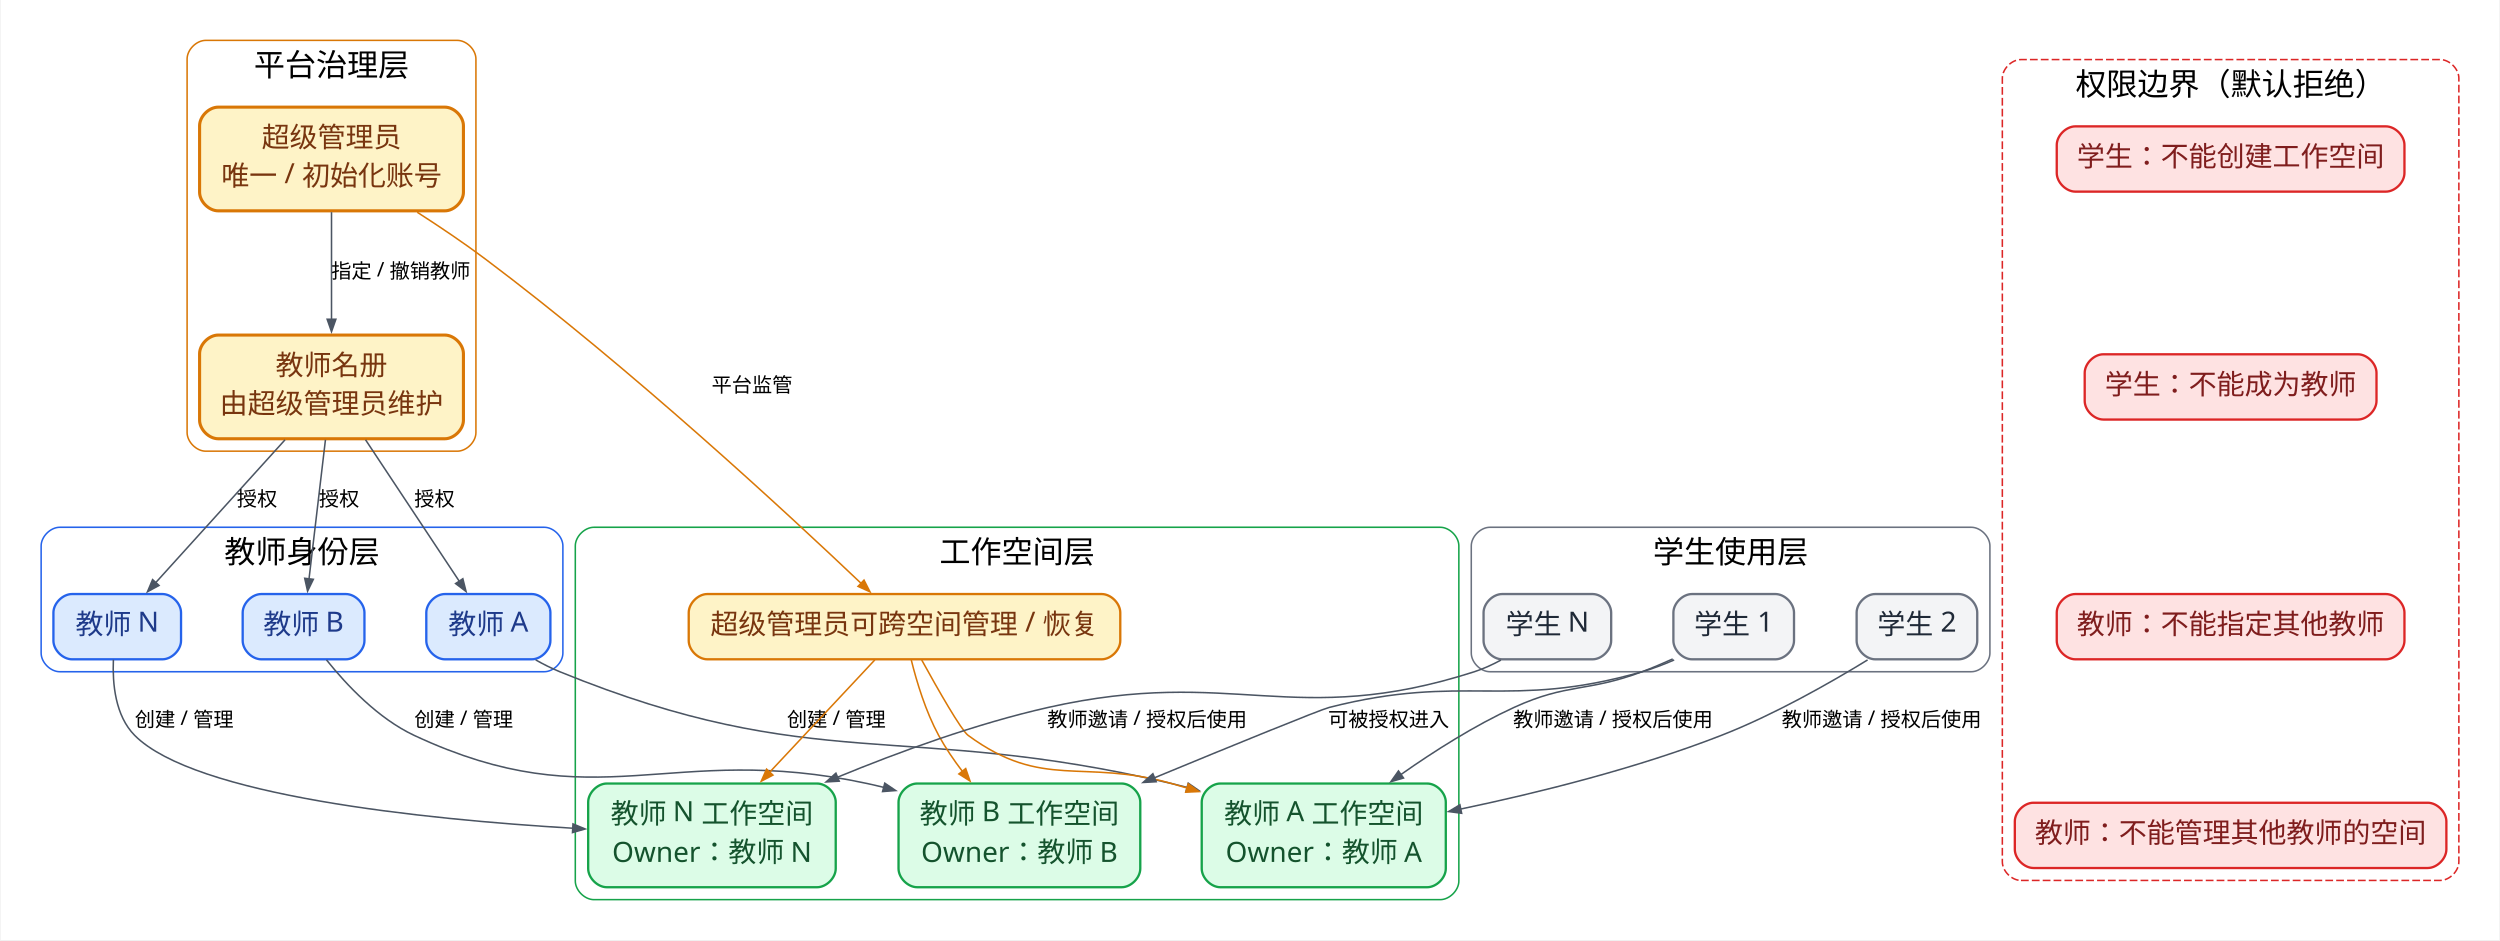
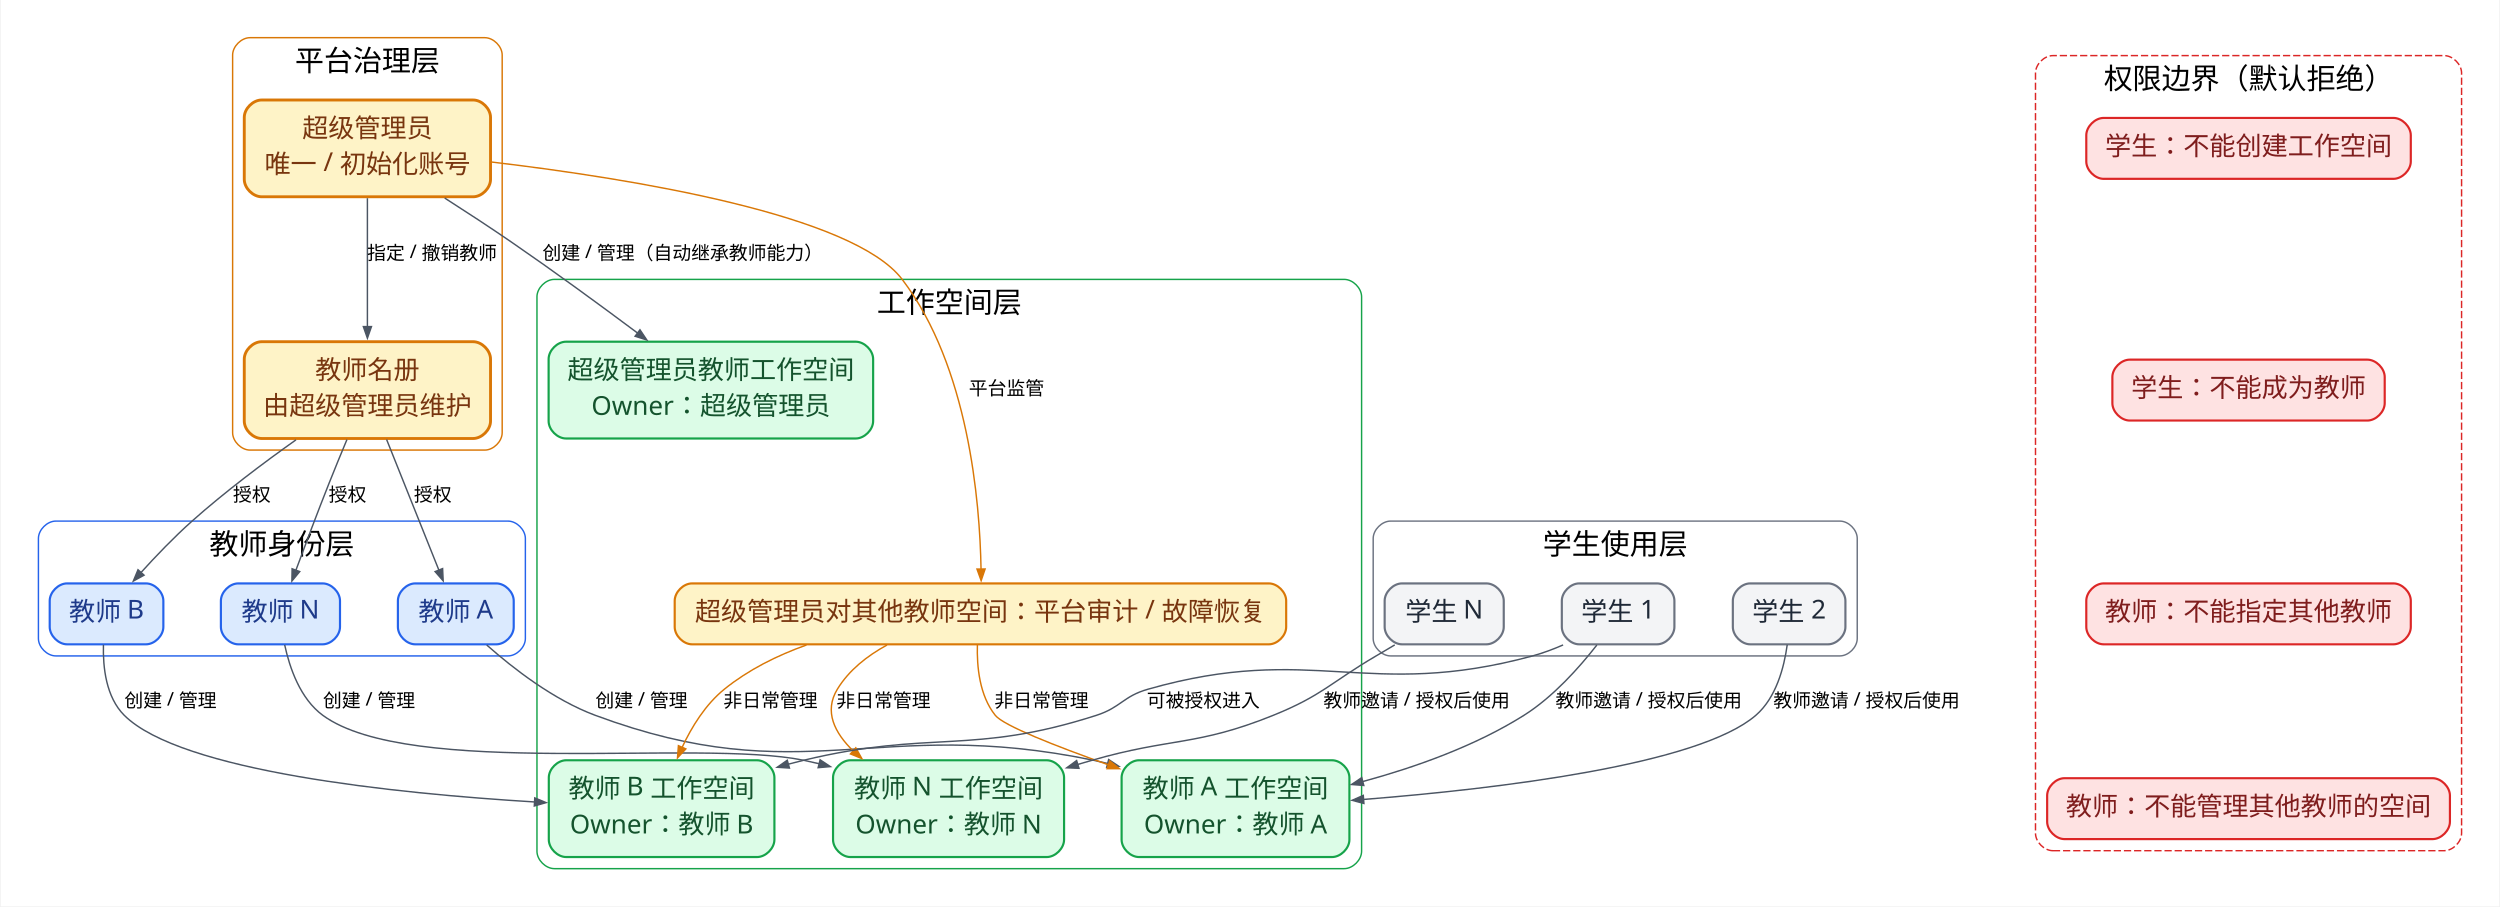
- <svg xmlns="http://www.w3.org/2000/svg" width="1609pt" height="605pt" viewBox="0.00 0.00 1609.00 605.37">
-   <g id="graph0" class="graph" transform="scale(1 1) rotate(0) translate(18 587.37)">
-     <polygon fill="white" stroke="none" points="-18,18 -18,-587.37 1591,-587.37 1591,18 -18,18" />
+ <svg xmlns="http://www.w3.org/2000/svg" width="1724pt" height="625pt" viewBox="0.00 0.00 1724.00 625.37">
+   <g id="graph0" class="graph" transform="scale(1 1) rotate(0) translate(18 607.37)">
+     <polygon fill="white" stroke="none" points="-18,18 -18,-607.37 1706,-607.37 1706,18 -18,18" />
    <g id="clust1" class="cluster">
-       <path fill="white" stroke="#d97706" d="M114,-296.81C114,-296.81 276,-296.81 276,-296.81 282,-296.81 288,-302.81 288,-308.81 288,-308.81 288,-549.37 288,-549.37 288,-555.37 282,-561.37 276,-561.37 276,-561.37 114,-561.37 114,-561.37 108,-561.37 102,-555.37 102,-549.37 102,-549.37 102,-308.81 102,-308.81 102,-302.81 108,-296.81 114,-296.81" />
-       <text text-anchor="middle" x="195" y="-538.37" font-family="Microsoft YaHei" font-size="20.00">平台治理层</text>
+       <path fill="white" stroke="#d97706" d="M154,-296.81C154,-296.81 316,-296.81 316,-296.81 322,-296.81 328,-302.81 328,-308.81 328,-308.81 328,-569.37 328,-569.37 328,-575.37 322,-581.37 316,-581.37 316,-581.37 154,-581.37 154,-581.37 148,-581.37 142,-575.37 142,-569.37 142,-569.37 142,-308.81 142,-308.81 142,-302.81 148,-296.81 154,-296.81" />
+       <text text-anchor="middle" x="235" y="-558.37" font-family="Microsoft YaHei" font-size="20.00">平台治理层</text>
    </g>
    <g id="clust2" class="cluster">
      <path fill="white" stroke="#2563eb" d="M20,-154.78C20,-154.78 332,-154.78 332,-154.78 338,-154.78 344,-160.78 344,-166.78 344,-166.78 344,-235.81 344,-235.81 344,-241.81 338,-247.81 332,-247.81 332,-247.81 20,-247.81 20,-247.81 14,-247.81 8,-241.81 8,-235.81 8,-235.81 8,-166.78 8,-166.78 8,-160.78 14,-154.78 20,-154.78" />
      <text text-anchor="middle" x="176" y="-224.81" font-family="Microsoft YaHei" font-size="20.00">教师身份层</text>
    </g>
    <g id="clust3" class="cluster">
-       <path fill="white" stroke="#16a34a" d="M364,-8C364,-8 909,-8 909,-8 915,-8 921,-14 921,-20 921,-20 921,-235.81 921,-235.81 921,-241.81 915,-247.81 909,-247.81 909,-247.81 364,-247.81 364,-247.81 358,-247.81 352,-241.81 352,-235.81 352,-235.81 352,-20 352,-20 352,-14 358,-8 364,-8" />
-       <text text-anchor="middle" x="636.5" y="-224.81" font-family="Microsoft YaHei" font-size="20.00">工作空间层</text>
+       <path fill="white" stroke="#16a34a" d="M364,-8C364,-8 909,-8 909,-8 915,-8 921,-14 921,-20 921,-20 921,-402.59 921,-402.59 921,-408.59 915,-414.59 909,-414.59 909,-414.59 364,-414.59 364,-414.59 358,-414.59 352,-408.59 352,-402.59 352,-402.59 352,-20 352,-20 352,-14 358,-8 364,-8" />
+       <text text-anchor="middle" x="636.5" y="-391.59" font-family="Microsoft YaHei" font-size="20.00">工作空间层</text>
    </g>
    <g id="clust4" class="cluster">
      <path fill="white" stroke="#6b7280" d="M941,-154.78C941,-154.78 1251,-154.78 1251,-154.78 1257,-154.78 1263,-160.78 1263,-166.78 1263,-166.78 1263,-235.81 1263,-235.81 1263,-241.81 1257,-247.81 1251,-247.81 1251,-247.81 941,-247.81 941,-247.81 935,-247.81 929,-241.81 929,-235.81 929,-235.81 929,-166.78 929,-166.78 929,-160.78 935,-154.78 941,-154.78" />
      <text text-anchor="middle" x="1096" y="-224.81" font-family="Microsoft YaHei" font-size="20.00">学生使用层</text>
    </g>
    <g id="clust5" class="cluster">
-       <path fill="white" stroke="#dc2626" stroke-dasharray="5,2" d="M1283,-20.38C1283,-20.38 1553,-20.38 1553,-20.38 1559,-20.38 1565,-26.38 1565,-32.38 1565,-32.38 1565,-537 1565,-537 1565,-543 1559,-549 1553,-549 1553,-549 1283,-549 1283,-549 1277,-549 1271,-543 1271,-537 1271,-537 1271,-32.38 1271,-32.38 1271,-26.38 1277,-20.38 1283,-20.38" />
-       <text text-anchor="middle" x="1418" y="-526" font-family="Microsoft YaHei" font-size="20.00">权限边界（默认拒绝）</text>
+       <path fill="white" stroke="#dc2626" stroke-dasharray="5,2" d="M1398,-20.38C1398,-20.38 1668,-20.38 1668,-20.38 1674,-20.38 1680,-26.38 1680,-32.38 1680,-32.38 1680,-557 1680,-557 1680,-563 1674,-569 1668,-569 1668,-569 1398,-569 1398,-569 1392,-569 1386,-563 1386,-557 1386,-557 1386,-32.38 1386,-32.38 1386,-26.38 1392,-20.38 1398,-20.38" />
+       <text text-anchor="middle" x="1533" y="-546" font-family="Microsoft YaHei" font-size="20.00">权限边界（默认拒绝）</text>
    </g>
    <g id="node1" class="node">
-       <path fill="#fef3c7" stroke="#d97706" stroke-width="2" d="M267.96,-518.37C267.96,-518.37 122.04,-518.37 122.04,-518.37 116.04,-518.37 110.04,-512.37 110.04,-506.37 110.04,-506.37 110.04,-463.59 110.04,-463.59 110.04,-457.59 116.04,-451.59 122.04,-451.59 122.04,-451.59 267.96,-451.59 267.96,-451.59 273.96,-451.59 279.96,-457.59 279.96,-463.59 279.96,-463.59 279.96,-506.37 279.96,-506.37 279.96,-512.37 273.96,-518.37 267.96,-518.37" />
-       <text text-anchor="middle" x="195" y="-492.63" font-family="Microsoft YaHei" font-size="18.00" fill="#78350f">超级管理员</text>
-       <text text-anchor="middle" x="195" y="-467.88" font-family="Microsoft YaHei" font-size="18.00" fill="#78350f">唯一 / 初始化账号</text>
+       <path fill="#fef3c7" stroke="#d97706" stroke-width="2" d="M307.96,-538.37C307.96,-538.37 162.04,-538.37 162.04,-538.37 156.04,-538.37 150.04,-532.37 150.04,-526.37 150.04,-526.37 150.04,-483.59 150.04,-483.59 150.04,-477.59 156.04,-471.59 162.04,-471.59 162.04,-471.59 307.96,-471.59 307.96,-471.59 313.96,-471.59 319.96,-477.59 319.96,-483.59 319.96,-483.59 319.96,-526.37 319.96,-526.37 319.96,-532.37 313.96,-538.37 307.96,-538.37" />
+       <text text-anchor="middle" x="235" y="-512.63" font-family="Microsoft YaHei" font-size="18.00" fill="#78350f">超级管理员</text>
+       <text text-anchor="middle" x="235" y="-487.88" font-family="Microsoft YaHei" font-size="18.00" fill="#78350f">唯一 / 初始化账号</text>
    </g>
    <g id="node2" class="node">
-       <path fill="#fef3c7" stroke="#d97706" stroke-width="2" d="M267.96,-371.59C267.96,-371.59 122.04,-371.59 122.04,-371.59 116.04,-371.59 110.04,-365.59 110.04,-359.59 110.04,-359.59 110.04,-316.81 110.04,-316.81 110.04,-310.81 116.04,-304.81 122.04,-304.81 122.04,-304.81 267.96,-304.81 267.96,-304.81 273.96,-304.81 279.96,-310.81 279.96,-316.81 279.96,-316.81 279.96,-359.59 279.96,-359.59 279.96,-365.59 273.96,-371.59 267.96,-371.59" />
-       <text text-anchor="middle" x="195" y="-345.85" font-family="Microsoft YaHei" font-size="18.00" fill="#78350f">教师名册</text>
-       <text text-anchor="middle" x="195" y="-321.1" font-family="Microsoft YaHei" font-size="18.00" fill="#78350f">由超级管理员维护</text>
+       <path fill="#fef3c7" stroke="#d97706" stroke-width="2" d="M307.96,-371.59C307.96,-371.59 162.04,-371.59 162.04,-371.59 156.04,-371.59 150.04,-365.59 150.04,-359.59 150.04,-359.59 150.04,-316.81 150.04,-316.81 150.04,-310.81 156.04,-304.81 162.04,-304.81 162.04,-304.81 307.96,-304.81 307.96,-304.81 313.96,-304.81 319.96,-310.81 319.96,-316.81 319.96,-316.81 319.96,-359.59 319.96,-359.59 319.96,-365.59 313.96,-371.59 307.96,-371.59" />
+       <text text-anchor="middle" x="235" y="-345.85" font-family="Microsoft YaHei" font-size="18.00" fill="#78350f">教师名册</text>
+       <text text-anchor="middle" x="235" y="-321.1" font-family="Microsoft YaHei" font-size="18.00" fill="#78350f">由超级管理员维护</text>
    </g>
    <g id="edge1" class="edge">
-       <path fill="none" stroke="#4b5563" d="M195,-450.76C195,-430.26 195,-403.75 195,-381.71" />
-       <polygon fill="#4b5563" stroke="#4b5563" points="197.8,-381.77 195,-373.77 192.2,-381.77 197.8,-381.77" />
-       <text text-anchor="middle" x="239.62" y="-408.24" font-family="Microsoft YaHei" font-size="13.00">指定 / 撤销教师</text>
+       <path fill="none" stroke="#4b5563" d="M235,-470.63C235,-445.06 235,-409.58 235,-381.92" />
+       <polygon fill="#4b5563" stroke="#4b5563" points="237.8,-382.01 235,-374.01 232.2,-382.01 237.8,-382.01" />
+       <text text-anchor="middle" x="279.62" y="-428.24" font-family="Microsoft YaHei" font-size="13.00">指定 / 撤销教师</text>
    </g>
-     <g id="node9" class="node">
-       <path fill="#fef3c7" stroke="#d97706" stroke-width="1.5" d="M690.96,-204.81C690.96,-204.81 437.04,-204.81 437.04,-204.81 431.04,-204.81 425.04,-198.81 425.04,-192.81 425.04,-192.81 425.04,-174.78 425.04,-174.78 425.04,-168.78 431.04,-162.78 437.04,-162.78 437.04,-162.78 690.96,-162.78 690.96,-162.78 696.96,-162.78 702.96,-168.78 702.96,-174.78 702.96,-174.78 702.96,-192.81 702.96,-192.81 702.96,-198.81 696.96,-204.81 690.96,-204.81" />
-       <text text-anchor="middle" x="564" y="-179.07" font-family="Microsoft YaHei" font-size="18.00" fill="#78350f">超级管理员可跨空间管理 / 恢复</text>
+     <g id="node6" class="node">
+       <path fill="#dcfce7" stroke="#16a34a" stroke-width="1.5" d="M571.96,-371.59C571.96,-371.59 372.04,-371.59 372.04,-371.59 366.04,-371.59 360.04,-365.59 360.04,-359.59 360.04,-359.59 360.04,-316.81 360.04,-316.81 360.04,-310.81 366.04,-304.81 372.04,-304.81 372.04,-304.81 571.96,-304.81 571.96,-304.81 577.96,-304.81 583.96,-310.81 583.96,-316.81 583.96,-316.81 583.96,-359.59 583.96,-359.59 583.96,-365.59 577.96,-371.59 571.96,-371.59" />
+       <text text-anchor="middle" x="472" y="-345.85" font-family="Microsoft YaHei" font-size="18.00" fill="#14532d">超级管理员教师工作空间</text>
+       <text text-anchor="middle" x="472" y="-321.1" font-family="Microsoft YaHei" font-size="18.00" fill="#14532d">Owner：超级管理员</text>
    </g>
-     <g id="edge8" class="edge">
-       <path fill="none" stroke="#d97706" d="M250.19,-450.69C264.73,-441.36 280.21,-430.94 294,-420.59 387.23,-350.64 488.56,-256.83 536.24,-211.52" />
-       <polygon fill="#d97706" stroke="#d97706" points="537.92,-213.78 541.78,-206.24 534.06,-209.73 537.92,-213.78" />
-       <text text-anchor="middle" x="465.76" y="-334.85" font-family="Microsoft YaHei" font-size="13.00">平台监管</text>
+     <g id="edge5" class="edge">
+       <path fill="none" stroke="#4b5563" d="M288.33,-470.72C303.24,-461.18 319.36,-450.64 334,-440.59 363.45,-420.38 395.65,-396.8 421.53,-377.48" />
+       <polygon fill="#4b5563" stroke="#4b5563" points="423.07,-379.83 427.79,-372.79 419.71,-375.35 423.07,-379.83" />
+       <text text-anchor="middle" x="452.6" y="-428.24" font-family="Microsoft YaHei" font-size="13.00">创建 / 管理（自动继承教师能力）</text>
+     </g>
+     <g id="node10" class="node">
+       <path fill="#fef3c7" stroke="#d97706" stroke-width="1.5" d="M856.96,-204.81C856.96,-204.81 459.04,-204.81 459.04,-204.81 453.04,-204.81 447.04,-198.81 447.04,-192.81 447.04,-192.81 447.04,-174.78 447.04,-174.78 447.04,-168.78 453.04,-162.78 459.04,-162.78 459.04,-162.78 856.96,-162.78 856.96,-162.78 862.96,-162.78 868.96,-168.78 868.96,-174.78 868.96,-174.78 868.96,-192.81 868.96,-192.81 868.96,-198.81 862.96,-204.81 856.96,-204.81" />
+       <text text-anchor="middle" x="658" y="-179.07" font-family="Microsoft YaHei" font-size="18.00" fill="#78350f">超级管理员对其他教师空间：平台审计 / 故障恢复</text>
+     </g>
+     <g id="edge9" class="edge">
+       <path fill="none" stroke="#d97706" d="M320.9,-495.54C418.94,-483.9 570.14,-459.13 604,-414.59 649.73,-354.44 657.6,-261.72 658.42,-214.56" />
+       <polygon fill="#d97706" stroke="#d97706" points="661.22,-214.75 658.49,-206.73 655.62,-214.71 661.22,-214.75" />
+       <text text-anchor="middle" x="675.94" y="-334.85" font-family="Microsoft YaHei" font-size="13.00">平台监管</text>
    </g>
    <g id="node3" class="node">
      <path fill="#dbeafe" stroke="#2563eb" stroke-width="1.5" d="M323.96,-204.81C323.96,-204.81 268.04,-204.81 268.04,-204.81 262.04,-204.81 256.04,-198.81 256.04,-192.81 256.04,-192.81 256.04,-174.78 256.04,-174.78 256.04,-168.78 262.04,-162.78 268.04,-162.78 268.04,-162.78 323.96,-162.78 323.96,-162.78 329.96,-162.78 335.96,-168.78 335.96,-174.78 335.96,-174.78 335.96,-192.81 335.96,-192.81 335.96,-198.81 329.96,-204.81 323.96,-204.81" />
      <text text-anchor="middle" x="296" y="-179.07" font-family="Microsoft YaHei" font-size="18.00" fill="#1e3a8a">教师 A</text>
    </g>
    <g id="edge2" class="edge">
-       <path fill="none" stroke="#4b5563" d="M216.92,-304.13C234.92,-276.96 260.16,-238.87 277.25,-213.09" />
-       <polygon fill="#4b5563" stroke="#4b5563" points="279.57,-214.66 281.65,-206.44 274.9,-211.56 279.57,-214.66" />
-       <text text-anchor="middle" x="261.28" y="-261.46" font-family="Microsoft YaHei" font-size="13.00">授权</text>
+       <path fill="none" stroke="#4b5563" d="M248.24,-304.13C259.02,-277.19 274.09,-239.53 284.41,-213.76" />
+       <polygon fill="#4b5563" stroke="#4b5563" points="286.9,-215.05 287.28,-206.59 281.71,-212.97 286.9,-215.05" />
+       <text text-anchor="middle" x="280.08" y="-261.46" font-family="Microsoft YaHei" font-size="13.00">授权</text>
    </g>
    <g id="node4" class="node">
-       <path fill="#dbeafe" stroke="#2563eb" stroke-width="1.5" d="M204.21,-204.81C204.21,-204.81 149.79,-204.81 149.79,-204.81 143.79,-204.81 137.79,-198.81 137.79,-192.81 137.79,-192.81 137.79,-174.78 137.79,-174.78 137.79,-168.78 143.79,-162.78 149.79,-162.78 149.79,-162.78 204.21,-162.78 204.21,-162.78 210.21,-162.78 216.21,-168.78 216.21,-174.78 216.21,-174.78 216.21,-192.81 216.21,-192.81 216.21,-198.81 210.21,-204.81 204.21,-204.81" />
-       <text text-anchor="middle" x="177" y="-179.07" font-family="Microsoft YaHei" font-size="18.00" fill="#1e3a8a">教师 B</text>
+       <path fill="#dbeafe" stroke="#2563eb" stroke-width="1.5" d="M82.21,-204.81C82.21,-204.81 27.79,-204.81 27.79,-204.81 21.79,-204.81 15.79,-198.81 15.79,-192.81 15.79,-192.81 15.79,-174.78 15.79,-174.78 15.79,-168.78 21.79,-162.78 27.79,-162.78 27.79,-162.78 82.21,-162.78 82.21,-162.78 88.21,-162.78 94.21,-168.78 94.21,-174.78 94.21,-174.78 94.21,-192.81 94.21,-192.81 94.21,-198.81 88.21,-204.81 82.21,-204.81" />
+       <text text-anchor="middle" x="55" y="-179.07" font-family="Microsoft YaHei" font-size="18.00" fill="#1e3a8a">教师 B</text>
    </g>
    <g id="edge3" class="edge">
-       <path fill="none" stroke="#4b5563" d="M191.09,-304.13C187.94,-277.43 183.54,-240.18 180.5,-214.44" />
-       <polygon fill="#4b5563" stroke="#4b5563" points="183.3,-214.3 179.59,-206.68 177.74,-214.96 183.3,-214.3" />
-       <text text-anchor="middle" x="199.83" y="-261.46" font-family="Microsoft YaHei" font-size="13.00">授权</text>
+       <path fill="none" stroke="#4b5563" d="M185.73,-303.89C163.13,-287.85 136.44,-267.78 114,-247.81 101.67,-236.84 89.03,-223.64 78.63,-212.17" />
+       <polygon fill="#4b5563" stroke="#4b5563" points="80.89,-210.5 73.47,-206.41 76.72,-214.24 80.89,-210.5" />
+       <text text-anchor="middle" x="155.23" y="-261.46" font-family="Microsoft YaHei" font-size="13.00">授权</text>
    </g>
    <g id="node5" class="node">
-       <path fill="#dbeafe" stroke="#2563eb" stroke-width="1.5" d="M86.09,-204.81C86.09,-204.81 27.91,-204.81 27.91,-204.81 21.91,-204.81 15.91,-198.81 15.91,-192.81 15.91,-192.81 15.91,-174.78 15.91,-174.78 15.91,-168.78 21.91,-162.78 27.91,-162.78 27.91,-162.78 86.09,-162.78 86.09,-162.78 92.09,-162.78 98.09,-168.78 98.09,-174.78 98.09,-174.78 98.09,-192.81 98.09,-192.81 98.09,-198.81 92.09,-204.81 86.09,-204.81" />
-       <text text-anchor="middle" x="57" y="-179.07" font-family="Microsoft YaHei" font-size="18.00" fill="#1e3a8a">教师 N</text>
+       <path fill="#dbeafe" stroke="#2563eb" stroke-width="1.5" d="M204.09,-204.81C204.09,-204.81 145.91,-204.81 145.91,-204.81 139.91,-204.81 133.91,-198.81 133.91,-192.81 133.91,-192.81 133.91,-174.78 133.91,-174.78 133.91,-168.78 139.91,-162.78 145.91,-162.78 145.91,-162.78 204.09,-162.78 204.09,-162.78 210.09,-162.78 216.09,-168.78 216.09,-174.78 216.09,-174.78 216.09,-192.81 216.09,-192.81 216.09,-198.81 210.09,-204.81 204.09,-204.81" />
+       <text text-anchor="middle" x="175" y="-179.07" font-family="Microsoft YaHei" font-size="18.00" fill="#1e3a8a">教师 N</text>
    </g>
    <g id="edge4" class="edge">
-       <path fill="none" stroke="#4b5563" d="M165.06,-304.13C140.13,-276.6 105.07,-237.88 81.72,-212.09" />
-       <polygon fill="#4b5563" stroke="#4b5563" points="83.92,-210.35 76.48,-206.3 79.77,-214.11 83.92,-210.35" />
-       <text text-anchor="middle" x="147.01" y="-261.46" font-family="Microsoft YaHei" font-size="13.00">授权</text>
+       <path fill="none" stroke="#4b5563" d="M220.88,-304.06C216.81,-294.34 212.42,-283.68 208.5,-273.81 200.56,-253.81 192.03,-231.12 185.56,-213.64" />
+       <polygon fill="#4b5563" stroke="#4b5563" points="188.3,-212.98 182.9,-206.45 183.04,-214.92 188.3,-212.98" />
+       <text text-anchor="middle" x="221.25" y="-261.46" font-family="Microsoft YaHei" font-size="13.00">授权</text>
    </g>
-     <g id="node6" class="node">
+     <g id="node7" class="node">
      <path fill="#dcfce7" stroke="#16a34a" stroke-width="1.5" d="M900.59,-82.78C900.59,-82.78 767.41,-82.78 767.41,-82.78 761.41,-82.78 755.41,-76.78 755.41,-70.78 755.41,-70.78 755.41,-28 755.41,-28 755.41,-22 761.41,-16 767.41,-16 767.41,-16 900.59,-16 900.59,-16 906.59,-16 912.59,-22 912.59,-28 912.59,-28 912.59,-70.78 912.59,-70.78 912.59,-76.78 906.59,-82.78 900.59,-82.78" />
      <text text-anchor="middle" x="834" y="-57.04" font-family="Microsoft YaHei" font-size="18.00" fill="#14532d">教师 A 工作空间</text>
      <text text-anchor="middle" x="834" y="-32.29" font-family="Microsoft YaHei" font-size="18.00" fill="#14532d">Owner：教师 A</text>
    </g>
-     <g id="edge5" class="edge">
-       <path fill="none" stroke="#4b5563" d="M326.47,-162.4C331.52,-159.56 336.8,-156.9 342,-154.78 506.83,-87.57 562.7,-123.47 736,-82.78 739.34,-82 742.72,-81.15 746.13,-80.25" />
-       <polygon fill="#4b5563" stroke="#4b5563" points="746.75,-82.99 753.72,-78.17 745.27,-77.59 746.75,-82.99" />
-       <text text-anchor="middle" x="520.09" y="-119.43" font-family="Microsoft YaHei" font-size="13.00">创建 / 管理</text>
-     </g>
-     <g id="node7" class="node">
-       <path fill="#dcfce7" stroke="#16a34a" stroke-width="1.5" d="M703.84,-82.78C703.84,-82.78 572.16,-82.78 572.16,-82.78 566.16,-82.78 560.16,-76.78 560.16,-70.78 560.16,-70.78 560.16,-28 560.16,-28 560.16,-22 566.16,-16 572.16,-16 572.16,-16 703.84,-16 703.84,-16 709.84,-16 715.84,-22 715.84,-28 715.84,-28 715.84,-70.78 715.84,-70.78 715.84,-76.78 709.84,-82.78 703.84,-82.78" />
-       <text text-anchor="middle" x="638" y="-57.04" font-family="Microsoft YaHei" font-size="18.00" fill="#14532d">教师 B 工作空间</text>
-       <text text-anchor="middle" x="638" y="-32.29" font-family="Microsoft YaHei" font-size="18.00" fill="#14532d">Owner：教师 B</text>
-     </g>
    <g id="edge6" class="edge">
-       <path fill="none" stroke="#4b5563" d="M191.76,-162.4C204.69,-146.25 225.01,-124.66 248.25,-113.78 366.36,-58.51 412.54,-110.29 540,-82.78 543.54,-82.02 547.14,-81.17 550.76,-80.26" />
-       <polygon fill="#4b5563" stroke="#4b5563" points="551.3,-83.01 558.32,-78.26 549.87,-77.6 551.3,-83.01" />
-       <text text-anchor="middle" x="280.12" y="-119.43" font-family="Microsoft YaHei" font-size="13.00">创建 / 管理</text>
+       <path fill="none" stroke="#4b5563" d="M317.34,-162.3C335.64,-146.09 363.53,-124.46 392.25,-113.78 536.03,-60.32 585.8,-113.94 736,-82.78 739.31,-82.09 742.66,-81.33 746.04,-80.51" />
+       <polygon fill="#4b5563" stroke="#4b5563" points="746.48,-83.29 753.53,-78.58 745.08,-77.87 746.48,-83.29" />
+       <text text-anchor="middle" x="424.12" y="-119.43" font-family="Microsoft YaHei" font-size="13.00">创建 / 管理</text>
    </g>
    <g id="node8" class="node">
-       <path fill="#dcfce7" stroke="#16a34a" stroke-width="1.5" d="M507.71,-82.78C507.71,-82.78 372.29,-82.78 372.29,-82.78 366.29,-82.78 360.29,-76.78 360.29,-70.78 360.29,-70.78 360.29,-28 360.29,-28 360.29,-22 366.29,-16 372.29,-16 372.29,-16 507.71,-16 507.71,-16 513.71,-16 519.71,-22 519.71,-28 519.71,-28 519.71,-70.78 519.71,-70.78 519.71,-76.78 513.71,-82.78 507.71,-82.78" />
-       <text text-anchor="middle" x="440" y="-57.04" font-family="Microsoft YaHei" font-size="18.00" fill="#14532d">教师 N 工作空间</text>
-       <text text-anchor="middle" x="440" y="-32.29" font-family="Microsoft YaHei" font-size="18.00" fill="#14532d">Owner：教师 N</text>
+       <path fill="#dcfce7" stroke="#16a34a" stroke-width="1.5" d="M503.84,-82.78C503.84,-82.78 372.17,-82.78 372.17,-82.78 366.17,-82.78 360.17,-76.78 360.17,-70.78 360.17,-70.78 360.17,-28 360.17,-28 360.17,-22 366.17,-16 372.17,-16 372.17,-16 503.84,-16 503.84,-16 509.84,-16 515.84,-22 515.84,-28 515.84,-28 515.84,-70.78 515.84,-70.78 515.84,-76.78 509.84,-82.78 503.84,-82.78" />
+       <text text-anchor="middle" x="438" y="-57.04" font-family="Microsoft YaHei" font-size="18.00" fill="#14532d">教师 B 工作空间</text>
+       <text text-anchor="middle" x="438" y="-32.29" font-family="Microsoft YaHei" font-size="18.00" fill="#14532d">Owner：教师 B</text>
    </g>
    <g id="edge7" class="edge">
-       <path fill="none" stroke="#4b5563" d="M54.53,-162.49C53.86,-147.04 55.76,-126.36 68.25,-113.78 106.79,-74.96 253.42,-59.81 350.6,-53.97" />
-       <polygon fill="#4b5563" stroke="#4b5563" points="350.51,-56.78 358.34,-53.52 350.19,-51.19 350.51,-56.78" />
-       <text text-anchor="middle" x="100.12" y="-119.43" font-family="Microsoft YaHei" font-size="13.00">创建 / 管理</text>
+       <path fill="none" stroke="#4b5563" d="M52.86,-162.45C52.44,-146.99 54.65,-126.3 67.25,-113.78 106.18,-75.1 253.81,-59.88 350.62,-54" />
+       <polygon fill="#4b5563" stroke="#4b5563" points="350.49,-56.81 358.31,-53.55 350.16,-51.22 350.49,-56.81" />
+       <text text-anchor="middle" x="99.12" y="-119.43" font-family="Microsoft YaHei" font-size="13.00">创建 / 管理</text>
    </g>
-     <g id="edge9" class="edge">
-       <path fill="none" stroke="#d97706" d="M575.08,-162.35C585.61,-143.21 600.51,-117.08 605,-113.78 653.22,-78.36 678.43,-99.07 736,-82.78 739.3,-81.85 742.65,-80.87 746.03,-79.87" />
-       <polygon fill="#d97706" stroke="#d97706" points="746.73,-82.58 753.57,-77.59 745.1,-77.22 746.73,-82.58" />
+     <g id="node9" class="node">
+       <path fill="#dcfce7" stroke="#16a34a" stroke-width="1.5" d="M703.71,-82.78C703.71,-82.78 568.29,-82.78 568.29,-82.78 562.29,-82.78 556.29,-76.78 556.29,-70.78 556.29,-70.78 556.29,-28 556.29,-28 556.29,-22 562.29,-16 568.29,-16 568.29,-16 703.71,-16 703.71,-16 709.71,-16 715.71,-22 715.71,-28 715.71,-28 715.71,-70.78 715.71,-70.78 715.71,-76.78 709.71,-82.78 703.71,-82.78" />
+       <text text-anchor="middle" x="636" y="-57.04" font-family="Microsoft YaHei" font-size="18.00" fill="#14532d">教师 N 工作空间</text>
+       <text text-anchor="middle" x="636" y="-32.29" font-family="Microsoft YaHei" font-size="18.00" fill="#14532d">Owner：教师 N</text>
+     </g>
+     <g id="edge8" class="edge">
+       <path fill="none" stroke="#4b5563" d="M177.93,-162.38C181.36,-146.44 188.71,-125.15 204.25,-113.78 264.01,-70.07 463.48,-97.72 536,-82.78 539.57,-82.04 543.19,-81.23 546.83,-80.35" />
+       <polygon fill="#4b5563" stroke="#4b5563" points="547.38,-83.09 554.44,-78.4 546,-77.67 547.38,-83.09" />
+       <text text-anchor="middle" x="236.12" y="-119.43" font-family="Microsoft YaHei" font-size="13.00">创建 / 管理</text>
    </g>
    <g id="edge10" class="edge">
-       <path fill="none" stroke="#d97706" d="M568.36,-162.35C571.88,-148.17 577.65,-129.14 586,-113.78 590.33,-105.81 595.73,-97.87 601.4,-90.46" />
-       <polygon fill="#d97706" stroke="#d97706" points="603.41,-92.42 606.18,-84.41 599.02,-88.95 603.41,-92.42" />
+       <path fill="none" stroke="#d97706" d="M655.9,-162.53C655.45,-147.52 657.33,-127.38 668.25,-113.78 673.94,-106.69 709.62,-92.66 746.43,-79.6" />
+       <polygon fill="#d97706" stroke="#d97706" points="747.24,-82.28 753.86,-76.99 745.38,-77 747.24,-82.28" />
+       <text text-anchor="middle" x="700.12" y="-119.43" font-family="Microsoft YaHei" font-size="13.00">非日常管理</text>
    </g>
    <g id="edge11" class="edge">
-       <path fill="none" stroke="#d97706" d="M544.9,-162.4C526.9,-143.18 499.46,-113.88 477.15,-90.06" />
-       <polygon fill="#d97706" stroke="#d97706" points="479.26,-88.21 471.74,-84.29 475.17,-92.04 479.26,-88.21" />
+       <path fill="none" stroke="#d97706" d="M537.95,-162.32C517.59,-155.03 497.74,-145.16 481.25,-131.78 468.37,-121.33 458.83,-106 452.04,-91.45" />
+       <polygon fill="#d97706" stroke="#d97706" points="454.73,-90.61 448.96,-84.41 449.6,-92.86 454.73,-90.61" />
+       <text text-anchor="middle" x="513.12" y="-119.43" font-family="Microsoft YaHei" font-size="13.00">非日常管理</text>
    </g>
-     <g id="node10" class="node">
+     <g id="edge12" class="edge">
+       <path fill="none" stroke="#d97706" d="M593.54,-162.31C579.93,-154.89 567.28,-144.97 559.25,-131.78 549.96,-116.53 557.25,-101.73 570.4,-89.03" />
+       <polygon fill="#d97706" stroke="#d97706" points="571.99,-91.36 576.15,-83.97 568.29,-87.16 571.99,-91.36" />
+       <text text-anchor="middle" x="591.12" y="-119.43" font-family="Microsoft YaHei" font-size="13.00">非日常管理</text>
+     </g>
+     <g id="node11" class="node">
      <path fill="#f3f4f6" stroke="#6b7280" stroke-width="1.5" d="M1124.84,-204.81C1124.84,-204.81 1071.16,-204.81 1071.16,-204.81 1065.16,-204.81 1059.16,-198.81 1059.16,-192.81 1059.16,-192.81 1059.16,-174.78 1059.16,-174.78 1059.16,-168.78 1065.16,-162.78 1071.16,-162.78 1071.16,-162.78 1124.84,-162.78 1124.84,-162.78 1130.84,-162.78 1136.84,-168.78 1136.84,-174.78 1136.84,-174.78 1136.84,-192.81 1136.84,-192.81 1136.84,-198.81 1130.84,-204.81 1124.84,-204.81" />
      <text text-anchor="middle" x="1098" y="-179.07" font-family="Microsoft YaHei" font-size="18.00" fill="#1f2937">学生 1</text>
    </g>
-     <g id="edge12" class="edge">
-       <path fill="none" stroke="#4b5563" d="M1058.73,-163.01C1052.22,-160.06 1045.48,-157.2 1039,-154.78 1003.34,-141.46 991.11,-147.62 956.5,-131.78 931.17,-120.19 905.18,-103.69 883.69,-88.58" />
-       <polygon fill="#4b5563" stroke="#4b5563" points="885.36,-86.33 877.22,-83.97 882.11,-90.89 885.36,-86.33" />
-       <text text-anchor="middle" x="1020.25" y="-119.43" font-family="Microsoft YaHei" font-size="13.00">教师邀请 / 授权后使用</text>
+     <g id="edge13" class="edge">
+       <path fill="none" stroke="#4b5563" d="M1083.33,-162.29C1071.37,-146.95 1053.2,-126.49 1033,-113.78 999.34,-92.59 957.98,-77.92 921.71,-68.07" />
+       <polygon fill="#4b5563" stroke="#4b5563" points="922.52,-65.39 914.07,-66.06 921.09,-70.8 922.52,-65.39" />
+       <text text-anchor="middle" x="1119.12" y="-119.43" font-family="Microsoft YaHei" font-size="13.00">教师邀请 / 授权后使用</text>
    </g>
-     <g id="edge13" class="edge">
-       <path fill="none" stroke="#4b5563" d="M1059.67,-162.38C1052.93,-159.44 1045.87,-156.74 1039,-154.78 952.34,-130 924.82,-154.12 837.5,-131.78 831.37,-130.21 775.9,-107.53 725.01,-86.51" />
-       <polygon fill="#4b5563" stroke="#4b5563" points="726.09,-83.93 717.63,-83.46 723.95,-89.1 726.09,-83.93" />
-       <text text-anchor="middle" x="875.75" y="-119.43" font-family="Microsoft YaHei" font-size="13.00">可被授权进入</text>
+     <g id="edge14" class="edge">
+       <path fill="none" stroke="#4b5563" d="M1060.04,-162.36C1053.19,-159.38 1046,-156.68 1039,-154.78 924.69,-123.77 887.4,-164.27 773.5,-131.78 756.49,-126.93 754.84,-119.19 738,-113.78 651.52,-86.01 624.32,-103.99 536,-82.78 532.47,-81.93 528.89,-81.02 525.29,-80.05" />
+       <polygon fill="#4b5563" stroke="#4b5563" points="526.21,-77.4 517.75,-77.95 524.71,-82.8 526.21,-77.4" />
+       <text text-anchor="middle" x="811.75" y="-119.43" font-family="Microsoft YaHei" font-size="13.00">可被授权进入</text>
    </g>
-     <g id="node11" class="node">
+     <g id="node12" class="node">
      <path fill="#f3f4f6" stroke="#6b7280" stroke-width="1.5" d="M1242.84,-204.81C1242.84,-204.81 1189.16,-204.81 1189.16,-204.81 1183.16,-204.81 1177.16,-198.81 1177.16,-192.81 1177.16,-192.81 1177.16,-174.78 1177.16,-174.78 1177.16,-168.78 1183.16,-162.78 1189.16,-162.78 1189.16,-162.78 1242.84,-162.78 1242.84,-162.78 1248.84,-162.78 1254.84,-168.78 1254.84,-174.78 1254.84,-174.78 1254.84,-192.81 1254.84,-192.81 1254.84,-198.81 1248.84,-204.81 1242.84,-204.81" />
      <text text-anchor="middle" x="1216" y="-179.07" font-family="Microsoft YaHei" font-size="18.00" fill="#1f2937">学生 2</text>
    </g>
-     <g id="edge14" class="edge">
-       <path fill="none" stroke="#4b5563" d="M1184.22,-162.38C1159.39,-147.18 1123.58,-126.88 1090,-113.78 1035.79,-92.63 972.31,-76.86 922.13,-66.34" />
-       <polygon fill="#4b5563" stroke="#4b5563" points="922.8,-63.62 914.4,-64.74 921.67,-69.1 922.8,-63.62" />
-       <text text-anchor="middle" x="1193.25" y="-119.43" font-family="Microsoft YaHei" font-size="13.00">教师邀请 / 授权后使用</text>
+     <g id="edge15" class="edge">
+       <path fill="none" stroke="#4b5563" d="M1214.69,-162.51C1212.55,-146.86 1207.06,-125.91 1193,-113.78 1153.39,-79.6 1015.22,-63.13 922.31,-55.75" />
+       <polygon fill="#4b5563" stroke="#4b5563" points="922.6,-52.97 914.41,-55.14 922.17,-58.55 922.6,-52.97" />
+       <text text-anchor="middle" x="1269.43" y="-119.43" font-family="Microsoft YaHei" font-size="13.00">教师邀请 / 授权后使用</text>
    </g>
-     <g id="node12" class="node">
+     <g id="node13" class="node">
      <path fill="#f3f4f6" stroke="#6b7280" stroke-width="1.5" d="M1007.09,-204.81C1007.09,-204.81 948.91,-204.81 948.91,-204.81 942.91,-204.81 936.91,-198.81 936.91,-192.81 936.91,-192.81 936.91,-174.78 936.91,-174.78 936.91,-168.78 942.91,-162.78 948.91,-162.78 948.91,-162.78 1007.09,-162.78 1007.09,-162.78 1013.09,-162.78 1019.09,-168.78 1019.09,-174.78 1019.09,-174.78 1019.09,-192.81 1019.09,-192.81 1019.09,-198.81 1013.09,-204.81 1007.09,-204.81" />
      <text text-anchor="middle" x="978" y="-179.07" font-family="Microsoft YaHei" font-size="18.00" fill="#1f2937">学生 N</text>
    </g>
-     <g id="edge15" class="edge">
-       <path fill="none" stroke="#4b5563" d="M948.11,-162.29C942.62,-159.32 936.79,-156.64 931,-154.78 814.43,-117.37 775.93,-158.69 656.5,-131.78 610.33,-121.38 560.79,-103.31 520.76,-86.83" />
-       <polygon fill="#4b5563" stroke="#4b5563" points="521.97,-84.3 513.51,-83.81 519.82,-89.47 521.97,-84.3" />
-       <text text-anchor="middle" x="720.25" y="-119.43" font-family="Microsoft YaHei" font-size="13.00">教师邀请 / 授权后使用</text>
-     </g>
-     <g id="node13" class="node">
-       <path fill="#fee2e2" stroke="#dc2626" stroke-width="1.5" d="M1517.96,-505.99C1517.96,-505.99 1318.04,-505.99 1318.04,-505.99 1312.04,-505.99 1306.04,-499.99 1306.04,-493.99 1306.04,-493.99 1306.04,-475.96 1306.04,-475.96 1306.04,-469.96 1312.04,-463.96 1318.04,-463.96 1318.04,-463.96 1517.96,-463.96 1517.96,-463.96 1523.96,-463.96 1529.96,-469.96 1529.96,-475.96 1529.96,-475.96 1529.96,-493.99 1529.96,-493.99 1529.96,-499.99 1523.96,-505.99 1517.96,-505.99" />
-       <text text-anchor="middle" x="1418" y="-480.25" font-family="Microsoft YaHei" font-size="18.00" fill="#7f1d1d">学生：不能创建工作空间</text>
+     <g id="edge16" class="edge">
+       <path fill="none" stroke="#4b5563" d="M943.89,-162.39C939.56,-159.82 935.18,-157.23 931,-154.78 899.57,-136.34 893.79,-127.41 860,-113.78 806.92,-92.37 790.01,-98.58 735,-82.78 731.72,-81.84 728.39,-80.86 725.03,-79.86" />
+       <polygon fill="#4b5563" stroke="#4b5563" points="726,-77.22 717.53,-77.58 724.37,-82.58 726,-77.22" />
+       <text text-anchor="middle" x="958.98" y="-119.43" font-family="Microsoft YaHei" font-size="13.00">教师邀请 / 授权后使用</text>
    </g>
    <g id="node14" class="node">
-       <path fill="#fee2e2" stroke="#dc2626" stroke-width="1.5" d="M1499.96,-359.21C1499.96,-359.21 1336.04,-359.21 1336.04,-359.21 1330.04,-359.21 1324.04,-353.21 1324.04,-347.21 1324.04,-347.21 1324.04,-329.19 1324.04,-329.19 1324.04,-323.19 1330.04,-317.19 1336.04,-317.19 1336.04,-317.19 1499.96,-317.19 1499.96,-317.19 1505.96,-317.19 1511.96,-323.19 1511.96,-329.19 1511.96,-329.19 1511.96,-347.21 1511.96,-347.21 1511.96,-353.21 1505.96,-359.21 1499.96,-359.21" />
-       <text text-anchor="middle" x="1418" y="-333.47" font-family="Microsoft YaHei" font-size="18.00" fill="#7f1d1d">学生：不能成为教师</text>
+       <path fill="#fee2e2" stroke="#dc2626" stroke-width="1.5" d="M1632.96,-526C1632.96,-526 1433.04,-526 1433.04,-526 1427.04,-526 1421.04,-520 1421.04,-514 1421.04,-514 1421.04,-495.96 1421.04,-495.96 1421.04,-489.96 1427.04,-483.96 1433.04,-483.96 1433.04,-483.96 1632.96,-483.96 1632.96,-483.96 1638.96,-483.96 1644.96,-489.96 1644.96,-495.96 1644.96,-495.96 1644.96,-514 1644.96,-514 1644.96,-520 1638.96,-526 1632.96,-526" />
+       <text text-anchor="middle" x="1533" y="-500.25" font-family="Microsoft YaHei" font-size="18.00" fill="#7f1d1d">学生：不能创建工作空间</text>
    </g>
    <g id="node15" class="node">
-       <path fill="#fee2e2" stroke="#dc2626" stroke-width="1.5" d="M1517.96,-204.81C1517.96,-204.81 1318.04,-204.81 1318.04,-204.81 1312.04,-204.81 1306.04,-198.81 1306.04,-192.81 1306.04,-192.81 1306.04,-174.78 1306.04,-174.78 1306.04,-168.78 1312.04,-162.78 1318.04,-162.78 1318.04,-162.78 1517.96,-162.78 1517.96,-162.78 1523.96,-162.78 1529.96,-168.78 1529.96,-174.78 1529.96,-174.78 1529.96,-192.81 1529.96,-192.81 1529.96,-198.81 1523.96,-204.81 1517.96,-204.81" />
-       <text text-anchor="middle" x="1418" y="-179.07" font-family="Microsoft YaHei" font-size="18.00" fill="#7f1d1d">教师：不能指定其他教师</text>
+       <path fill="#fee2e2" stroke="#dc2626" stroke-width="1.5" d="M1614.96,-359.21C1614.96,-359.21 1451.04,-359.21 1451.04,-359.21 1445.04,-359.21 1439.04,-353.21 1439.04,-347.21 1439.04,-347.21 1439.04,-329.19 1439.04,-329.19 1439.04,-323.19 1445.04,-317.19 1451.04,-317.19 1451.04,-317.19 1614.96,-317.19 1614.96,-317.19 1620.96,-317.19 1626.96,-323.19 1626.96,-329.19 1626.96,-329.19 1626.96,-347.21 1626.96,-347.21 1626.96,-353.21 1620.96,-359.21 1614.96,-359.21" />
+       <text text-anchor="middle" x="1533" y="-333.47" font-family="Microsoft YaHei" font-size="18.00" fill="#7f1d1d">学生：不能成为教师</text>
    </g>
    <g id="node16" class="node">
-       <path fill="#fee2e2" stroke="#dc2626" stroke-width="1.5" d="M1544.96,-70.41C1544.96,-70.41 1291.04,-70.41 1291.04,-70.41 1285.04,-70.41 1279.04,-64.41 1279.04,-58.41 1279.04,-58.41 1279.04,-40.38 1279.04,-40.38 1279.04,-34.38 1285.04,-28.38 1291.04,-28.38 1291.04,-28.38 1544.96,-28.38 1544.96,-28.38 1550.96,-28.38 1556.96,-34.38 1556.96,-40.38 1556.96,-40.38 1556.96,-58.41 1556.96,-58.41 1556.96,-64.41 1550.96,-70.41 1544.96,-70.41" />
-       <text text-anchor="middle" x="1418" y="-44.66" font-family="Microsoft YaHei" font-size="18.00" fill="#7f1d1d">教师：不能管理其他教师的空间</text>
+       <path fill="#fee2e2" stroke="#dc2626" stroke-width="1.5" d="M1632.96,-204.81C1632.96,-204.81 1433.04,-204.81 1433.04,-204.81 1427.04,-204.81 1421.04,-198.81 1421.04,-192.81 1421.04,-192.81 1421.04,-174.78 1421.04,-174.78 1421.04,-168.78 1427.04,-162.78 1433.04,-162.78 1433.04,-162.78 1632.96,-162.78 1632.96,-162.78 1638.96,-162.78 1644.96,-168.78 1644.96,-174.78 1644.96,-174.78 1644.96,-192.81 1644.96,-192.81 1644.96,-198.81 1638.96,-204.81 1632.96,-204.81" />
+       <text text-anchor="middle" x="1533" y="-179.07" font-family="Microsoft YaHei" font-size="18.00" fill="#7f1d1d">教师：不能指定其他教师</text>
+     </g>
+     <g id="node17" class="node">
+       <path fill="#fee2e2" stroke="#dc2626" stroke-width="1.5" d="M1659.96,-70.41C1659.96,-70.41 1406.04,-70.41 1406.04,-70.41 1400.04,-70.41 1394.04,-64.41 1394.04,-58.41 1394.04,-58.41 1394.04,-40.38 1394.04,-40.38 1394.04,-34.38 1400.04,-28.38 1406.04,-28.38 1406.04,-28.38 1659.96,-28.38 1659.96,-28.38 1665.96,-28.38 1671.96,-34.38 1671.96,-40.38 1671.96,-40.38 1671.96,-58.41 1671.96,-58.41 1671.96,-64.41 1665.96,-70.41 1659.96,-70.41" />
+       <text text-anchor="middle" x="1533" y="-44.66" font-family="Microsoft YaHei" font-size="18.00" fill="#7f1d1d">教师：不能管理其他教师的空间</text>
    </g>
  </g>
</svg>
